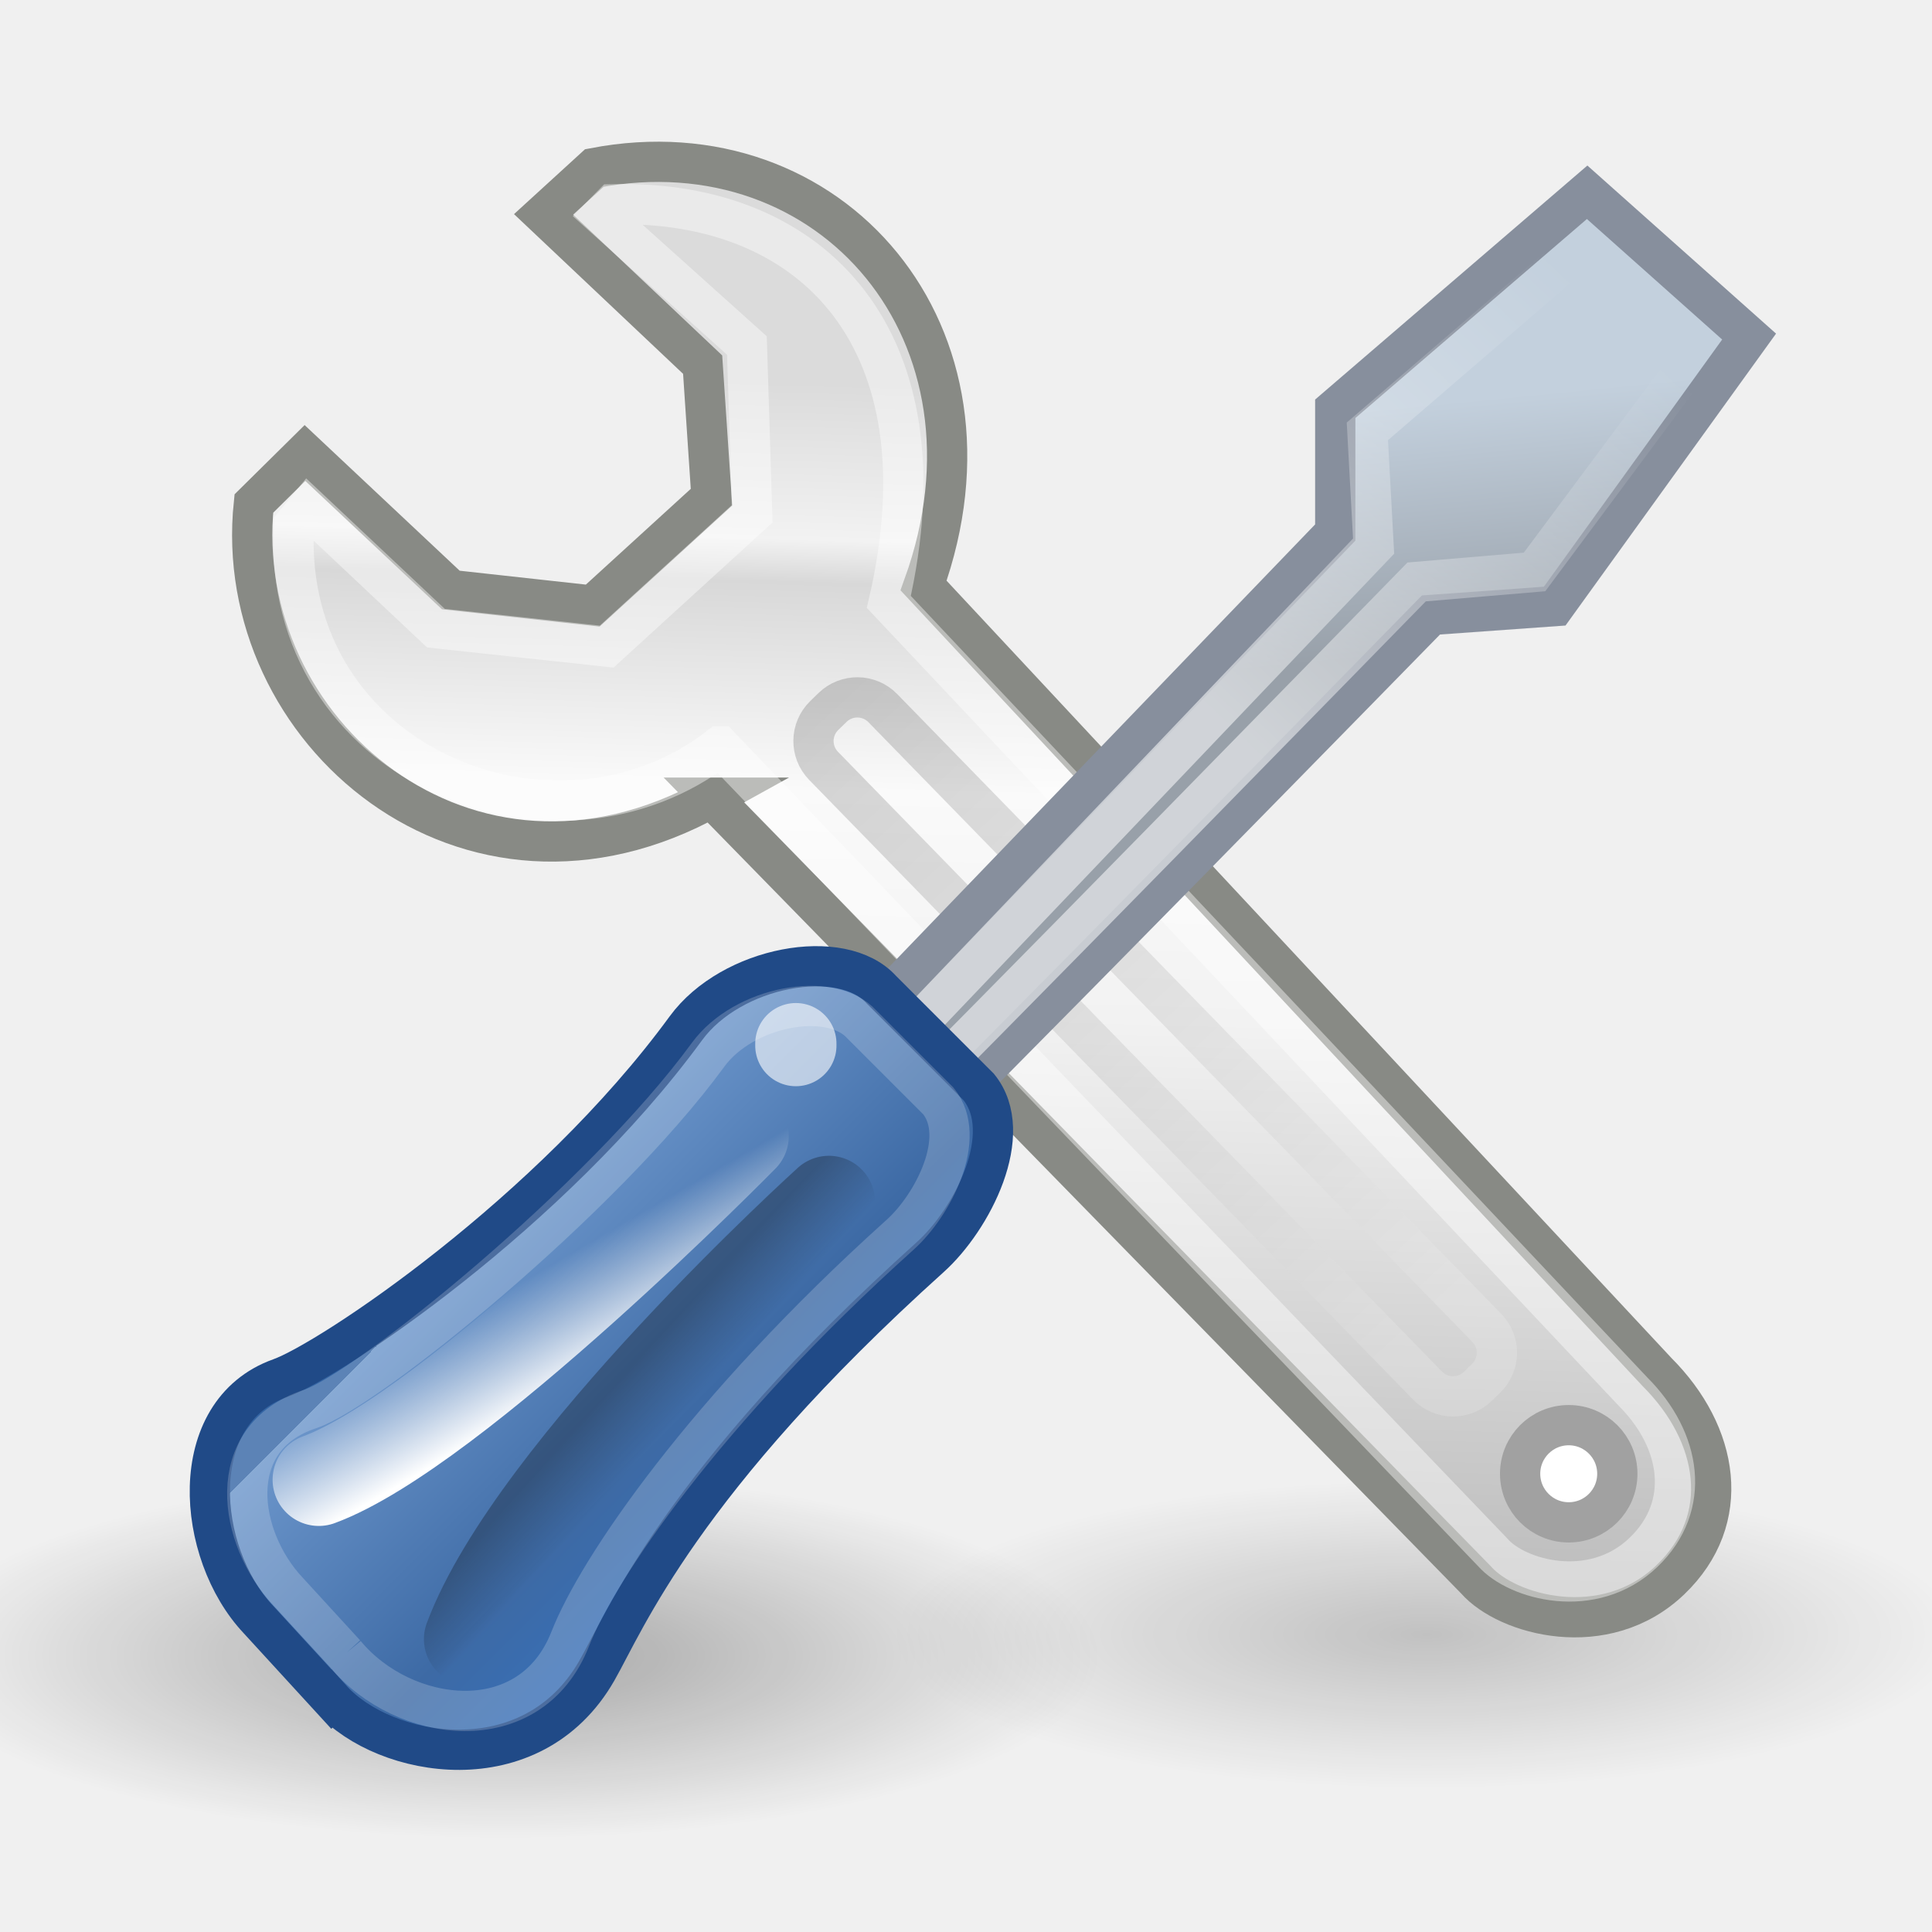
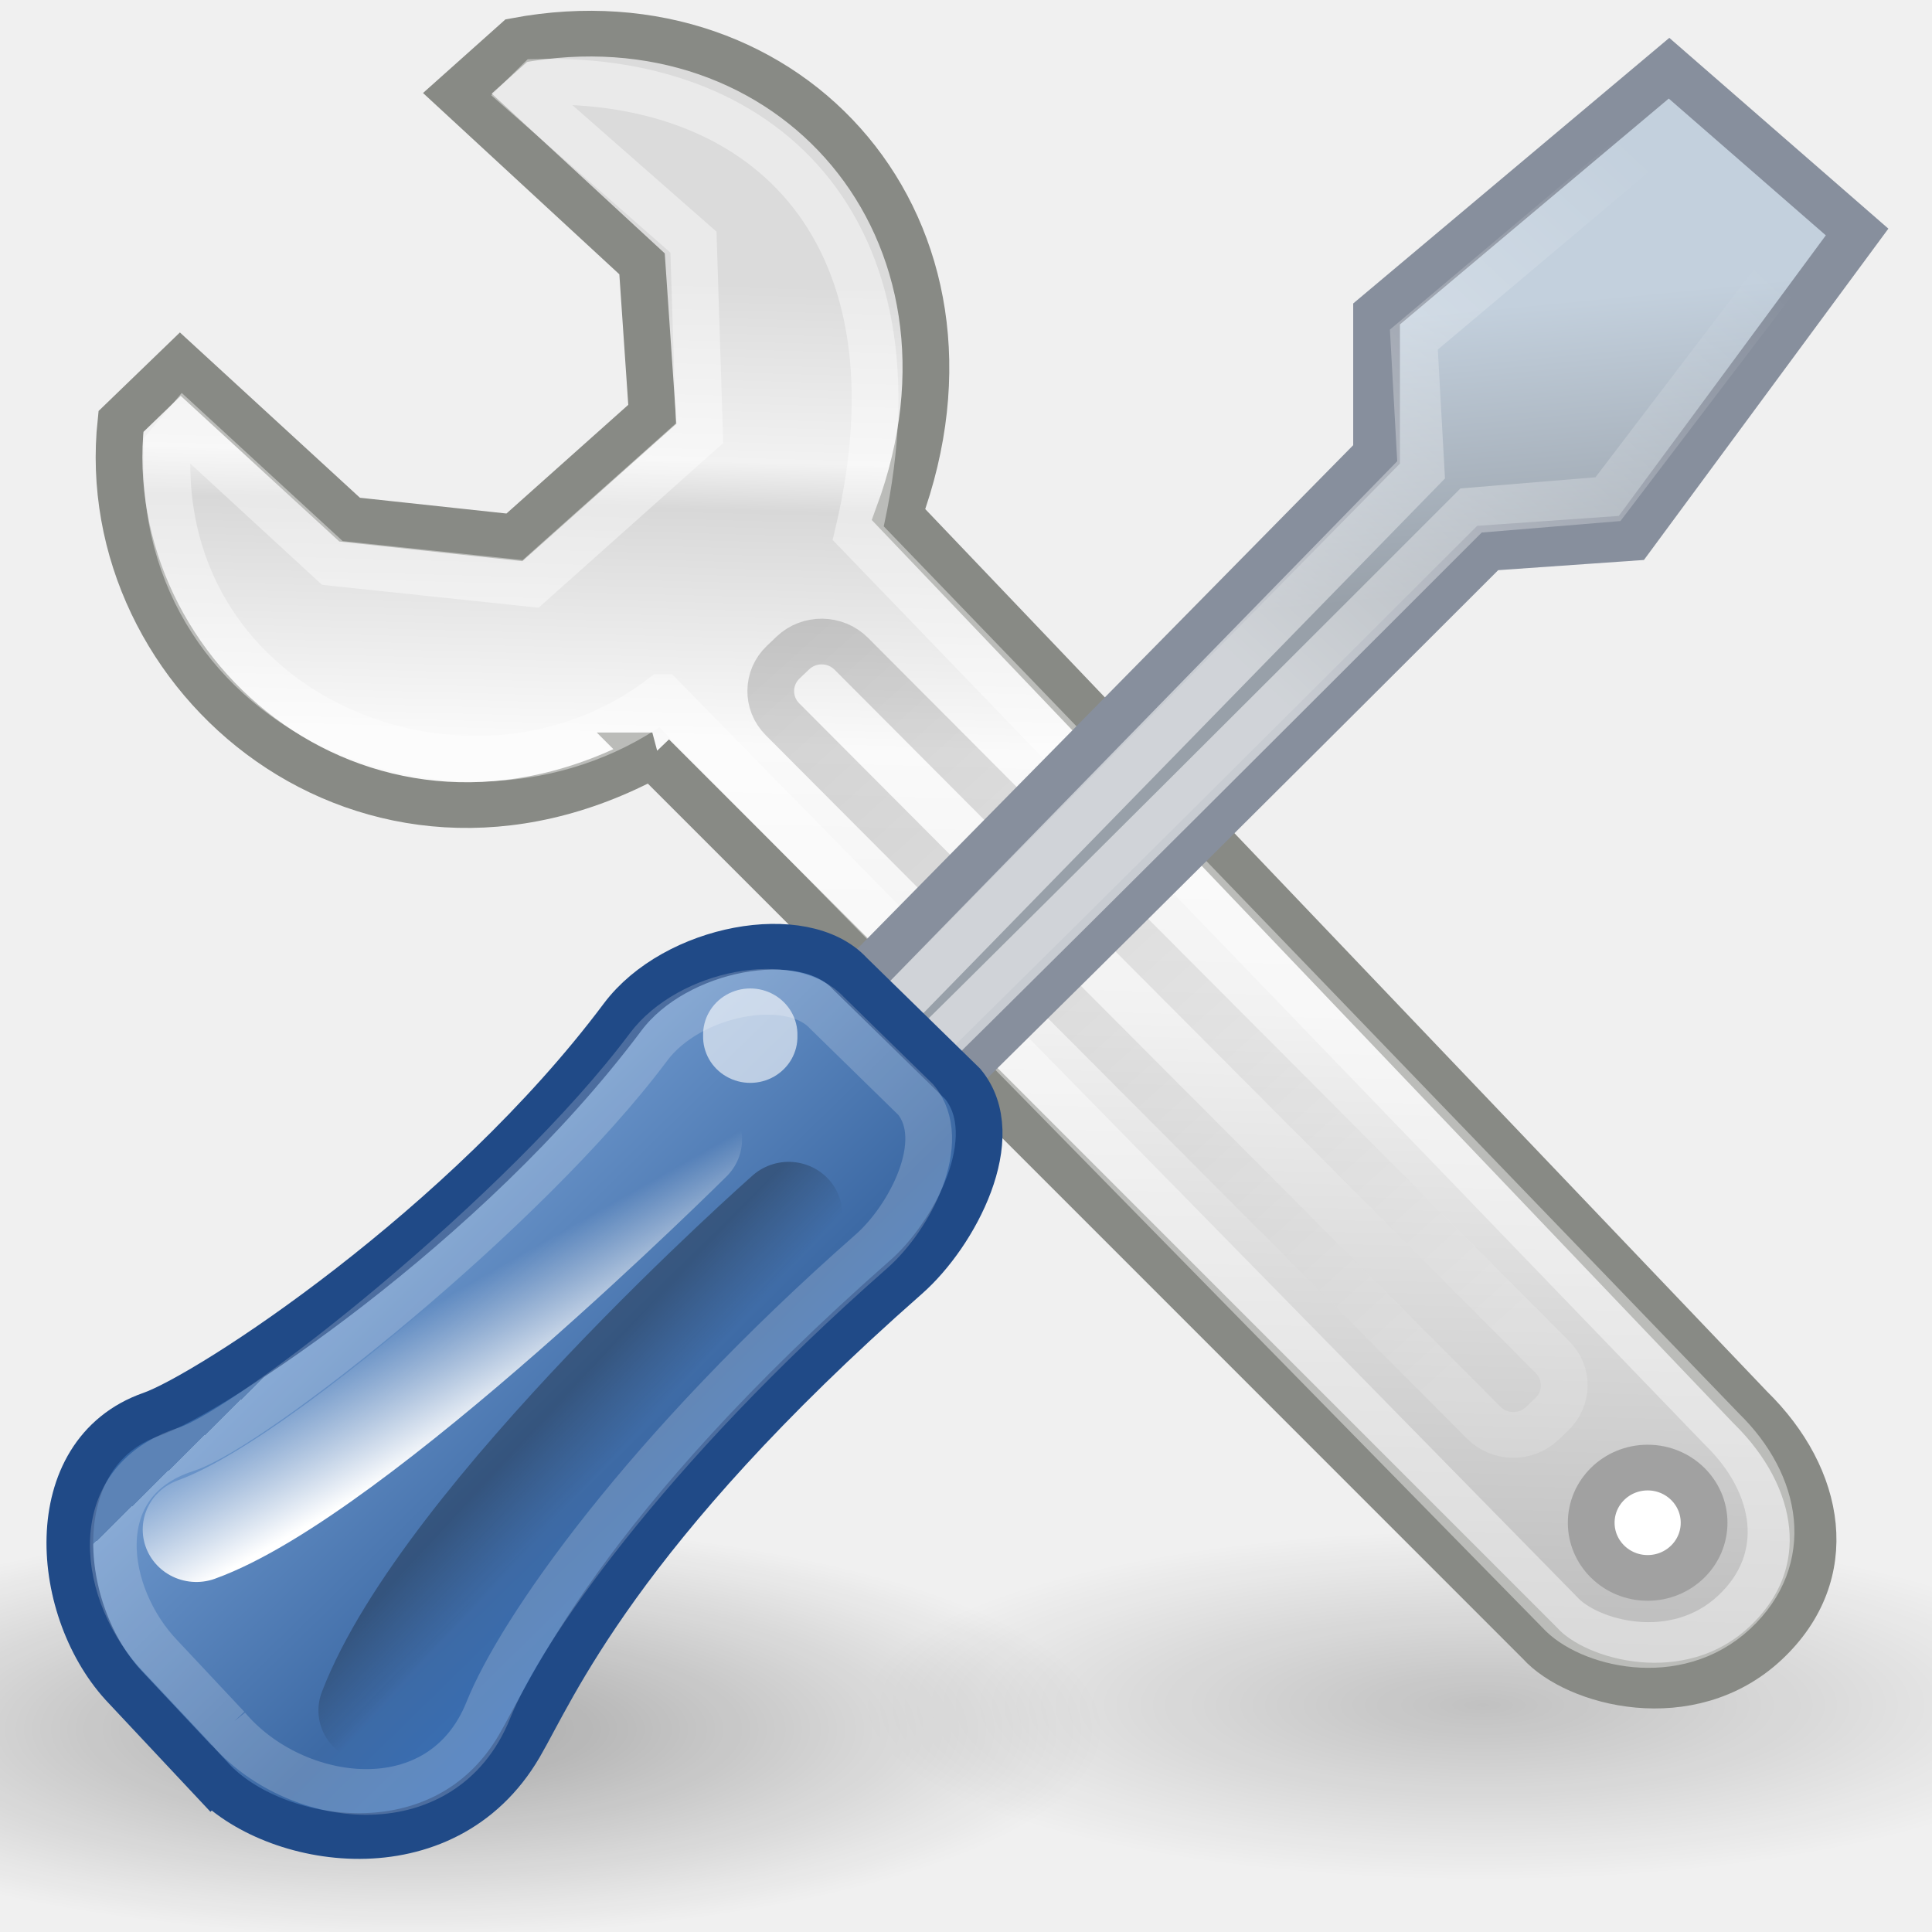
- <svg xmlns="http://www.w3.org/2000/svg" height="48" width="48" version="1.1" viewBox="0 0 48 48">
-   <defs>
-     <radialGradient id="a" gradientUnits="userSpaceOnUse" cy="39.125" cx="24.812" gradientTransform="matrix(1 0 0 .37456 0 24.47)" r="17.688">
-       <stop offset="0" />
-       <stop stop-opacity="0" offset="1" />
+ <svg xmlns="http://www.w3.org/2000/svg" xmlns:xlink="http://www.w3.org/1999/xlink" height="26" width="26" version="1.1" viewBox="0 0 26 26" id="svg2">
+   <defs id="defs4">
+     <radialGradient id="a" gradientUnits="userSpaceOnUse" cy="39.125" cx="24.812" gradientTransform="matrix(1,0,0,0.37456,0,24.47)" r="17.688">
+       <stop offset="0" id="stop7" />
+       <stop stop-opacity="0" offset="1" id="stop9" />
    </radialGradient>
-     <linearGradient id="i" y2="6.776" gradientUnits="userSpaceOnUse" x2="20.631" gradientTransform="matrix(.87827 0 0 .87827 56.157 5.6701)" y1="42.254" x1="19.648">
-       <stop stop-color="#b6b6b6" offset="0" />
-       <stop stop-color="#f2f2f2" offset=".5" />
-       <stop stop-color="#fafafa" offset=".676" />
-       <stop stop-color="#d8d8d8" offset=".841" />
-       <stop stop-color="#f2f2f2" offset=".875" />
-       <stop stop-color="#dbdbdb" offset="1" />
+     <linearGradient id="i" y2="6.776" gradientUnits="userSpaceOnUse" x2="20.631" gradientTransform="matrix(0.87827,0,0,0.87827,56.157,5.6701)" y1="42.254" x1="19.648">
+       <stop stop-color="#b6b6b6" offset="0" id="stop12" />
+       <stop stop-color="#f2f2f2" offset=".5" id="stop14" />
+       <stop stop-color="#fafafa" offset=".676" id="stop16" />
+       <stop stop-color="#d8d8d8" offset=".841" id="stop18" />
+       <stop stop-color="#f2f2f2" offset=".875" id="stop20" />
+       <stop stop-color="#dbdbdb" offset="1" id="stop22" />
    </linearGradient>
-     <linearGradient id="j" y2="-4.3" gradientUnits="userSpaceOnUse" x2="25.291" gradientTransform="matrix(.87827 0 0 .87827 43.255 -36.26)" y1="-3.632" x1="50.153">
-       <stop stop-color="#fff" offset="0" />
-       <stop offset="1" />
+     <linearGradient id="j" y2="-4.3" gradientUnits="userSpaceOnUse" x2="25.291" gradientTransform="matrix(0.87827,0,0,0.87827,43.255,-36.26)" y1="-3.632" x1="50.153">
+       <stop stop-color="#fff" offset="0" id="stop25" />
+       <stop offset="1" id="stop27" />
    </linearGradient>
-     <linearGradient id="k" y2="6.629" gradientUnits="userSpaceOnUse" x2="37.535" gradientTransform="matrix(.87827 0 0 .87827 56.467 6.2911)" y1="13.603" x1="38.228">
-       <stop stop-color="#98a0a9" offset="0" />
-       <stop stop-color="#c3d0dd" offset="1" />
+     <linearGradient id="k" y2="6.629" gradientUnits="userSpaceOnUse" x2="37.535" gradientTransform="matrix(0.87827,0,0,0.87827,56.467,6.2911)" y1="13.603" x1="38.228">
+       <stop stop-color="#98a0a9" offset="0" id="stop30" />
+       <stop stop-color="#c3d0dd" offset="1" id="stop32" />
    </linearGradient>
-     <linearGradient id="l" y2="9.657" gradientUnits="userSpaceOnUse" x2="40.859" gradientTransform="translate(53.62 .70241)" y1="19.822" x1="31.177">
-       <stop stop-color="#fff" offset="0" />
-       <stop stop-color="#fff" stop-opacity="0" offset="1" />
+     <linearGradient id="l" y2="9.657" gradientUnits="userSpaceOnUse" x2="40.859" gradientTransform="translate(53.62,0.70241)" y1="19.822" x1="31.177">
+       <stop stop-color="#fff" offset="0" id="stop35" />
+       <stop stop-color="#fff" stop-opacity="0" offset="1" id="stop37" />
    </linearGradient>
-     <linearGradient id="m" y2="39.443" gradientUnits="userSpaceOnUse" x2="16.915" gradientTransform="matrix(.87827 0 0 .87827 56.157 5.6701)" y1="32.284" x1="9.75">
-       <stop stop-color="#3465a4" offset="0" />
-       <stop stop-color="#9fbce1" offset="0" />
-       <stop stop-color="#6b95ca" offset="0" />
-       <stop stop-color="#3d6aa5" offset=".75" />
-       <stop stop-color="#386eb4" offset="1" />
+     <linearGradient id="m" y2="39.443" gradientUnits="userSpaceOnUse" x2="16.915" gradientTransform="matrix(0.87827,0,0,0.87827,56.157,5.6701)" y1="32.284" x1="9.75">
+       <stop stop-color="#3465a4" offset="0" id="stop40" />
+       <stop stop-color="#9fbce1" offset="0" id="stop42" />
+       <stop stop-color="#6b95ca" offset="0" id="stop44" />
+       <stop stop-color="#3d6aa5" offset=".75" id="stop46" />
+       <stop stop-color="#386eb4" offset="1" id="stop48" />
    </linearGradient>
-     <linearGradient id="n" y2="33.195" gradientUnits="userSpaceOnUse" x2="10.651" gradientTransform="matrix(1.0073 -.026365 .026365 1.0073 55.213 .7816)" y1="35.688" x1="12.005">
-       <stop stop-color="#fff" offset="0" />
-       <stop stop-color="#fff" stop-opacity="0" offset="1" />
+     <linearGradient id="n" y2="33.195" gradientUnits="userSpaceOnUse" x2="10.651" gradientTransform="matrix(1.0073,-0.026365,0.026365,1.0073,55.213,0.7816)" y1="35.688" x1="12.005">
+       <stop stop-color="#fff" offset="0" id="stop51" />
+       <stop stop-color="#fff" stop-opacity="0" offset="1" id="stop53" />
    </linearGradient>
-     <linearGradient id="o" y2="38.268" gradientUnits="userSpaceOnUse" x2="15.416" gradientTransform="matrix(.8781 -.017324 .017324 .8781 55.783 4.7703)" y1="36.943" x1="14.018">
-       <stop offset="0" />
-       <stop stop-opacity="0" offset="1" />
+     <linearGradient id="o" y2="38.268" gradientUnits="userSpaceOnUse" x2="15.416" gradientTransform="matrix(0.8781,-0.017324,0.017324,0.8781,55.783,4.7703)" y1="36.943" x1="14.018">
+       <stop offset="0" id="stop56" />
+       <stop stop-opacity="0" offset="1" id="stop58" />
    </linearGradient>
+     <radialGradient xlink:href="#a" id="radialGradient3544" gradientUnits="userSpaceOnUse" gradientTransform="matrix(1,0,0,0.37456,0,24.47)" cx="24.812" cy="39.125" r="17.688" />
+     <radialGradient xlink:href="#a" id="radialGradient3546" gradientUnits="userSpaceOnUse" gradientTransform="matrix(1,0,0,0.37456,0,24.47)" cx="24.812" cy="39.125" r="17.688" />
  </defs>
-   <g transform="translate(-53.85,-2.1)">
-     <path opacity=".199" style="color:#000000" d="m42.5 39.125a17.688 6.625 0 1 1 -35.375 0 17.688 6.625 0 1 1 35.375 0z" transform="matrix(.75112 0 0 .5787 70.66 20.066)" fill="url(#a)" />
-     <path opacity=".312" style="color:#000000" d="m42.5 39.125a17.688 6.625 0 1 1 -35.375 0 17.688 6.625 0 1 1 35.375 0z" transform="matrix(.83607 0 0 .68544 45.66 16.42)" fill="url(#a)" />
-     <path style="color:#000000" fill="url(#i)" d="m71.526 21.918 18.993 19.432c0.768 0.878 3.204 1.557 4.83 0 1.571-1.504 1.208-3.623-0.329-5.16l-18.224-19.542c2.25-6.25-2.304-11.5-8.179-10.375l-1.262 1.153 3.952 3.733 0.22 3.293-2.951 2.694-3.526-0.388-3.623-3.403-1.27 1.255c-0.591 5.641 5.308 10.683 11.37 7.308z" stroke="#888a85" />
-     <path opacity=".426" style="color:#000000" d="m71.737 20.643 19.203 20.028c0.595 0.68 2.48 1.205 3.739 0 1.216-1.164 0.935-2.805-0.255-3.994l-18.491-19.622c1.5-6.5-1.859-10.005-6.859-9.88l-0.27 0.273 3.603 3.236 0.13 4.182-3.614 3.299-4.242-0.458-3.177-2.991-0.353 0.43c-0.312 5.969 6.492 8.685 10.585 5.497z" stroke="#fff" fill="none" />
-     <rect opacity=".17" style="color:#000000" transform="rotate(45.738)" rx=".884" ry=".884" height="2.055" width="23.268" stroke="url(#j)" y="-40.528" x="66.112" fill="none" />
-     <path style="color:#000000" fill="url(#k)" d="m76.118 30.828c0.834-0.715 13.284-13.449 13.284-13.449l3.074-0.22 4.83-6.697-4.024-3.585-6.258 5.379v3.074l-12.735 13.229c-0.604 0.604 1.06 2.926 1.829 2.268z" stroke="#878f9d" />
-     <path opacity=".54" style="color:#000000" d="m76.022 29.788c0.646-0.555 13.024-13.23 13.024-13.23l2.929-0.248 4.214-5.662-2.89-2.549-5.477 4.718 0.155 2.851-12.676 13.292c-0.469 0.469 0.124 1.339 0.72 0.828z" stroke="url(#l)" fill="none" />
-     <path style="color:#000000" fill="url(#m)" d="m62.085 44.314c1.317 1.465 4.974 2.128 6.595-0.71 0.707-1.237 2.094-4.703 8.281-10.271 1.039-0.934 2.14-3.071 1.207-4.224l-2.415-2.415c-0.988-1.098-3.734-0.586-4.861 0.951-3.359 4.596-8.846 8.255-10.084 8.697-2.368 0.846-2.101 4.336-0.535 5.997l1.811 1.976z" stroke="#204a87" />
-     <path style="color:#000000" d="m43.25 37.5a1.375 1.375 0 1 1 -2.75 0 1.375 1.375 0 1 1 2.75 0z" transform="matrix(.87827 0 0 .87827 56.047 5.7799)" stroke="#a1a1a1" stroke-width="1.139" fill="#fff" />
-     <path opacity=".602" style="color:#000000" d="m20.771 28.201a1.768 1.768 0 1 1 -3.535 0 1.768 1.768 0 1 1 3.535 0z" transform="matrix(.57088 0 0 .57088 62.774 11.954)" fill="#fff" />
-     <path stroke-linejoin="round" style="color:#000000" d="m72.299 30.327s-7.17 7.3-10.529 8.537" stroke="url(#n)" stroke-linecap="round" stroke-width="2.295" fill="none" />
-     <path opacity=".199" style="color:#000000" d="m62.426 43.189c1.441 1.746 4.599 2.161 5.591-0.371 0.681-1.74 3.334-5.666 8.198-10.043 0.817-0.734 1.682-2.414 0.949-3.321l-1.899-1.899c-0.777-0.863-2.936-0.46-3.821 0.748-2.64 3.613-8.483 8.34-9.896 8.806-2.187 0.722-1.777 3.221-0.545 4.527l1.424 1.554z" stroke="#fff" fill="none" />
-     <path opacity=".278" stroke-linejoin="round" style="color:#000000" d="m74.444 31.963s-7.323 6.617-8.914 10.86" stroke="url(#o)" stroke-linecap="round" stroke-width="2.295" fill="none" />
+   <g transform="matrix(0.6289298,0,0,0.6148149,-36.20672,-3.310135)" id="g60">
+     <path style="color:#000000;opacity:0.199;fill:url(#radialGradient3544)" d="m 42.5,39.125 a 17.688,6.625 0 1 1 -35.375,0 17.688,6.625 0 1 1 35.375,0 z" transform="matrix(0.75112,0,0,0.5787,70.66,20.066)" id="path62" />
+     <path style="color:#000000;opacity:0.312;fill:url(#radialGradient3546)" d="m 42.5,39.125 a 17.688,6.625 0 1 1 -35.375,0 17.688,6.625 0 1 1 35.375,0 z" transform="matrix(0.83607,0,0,0.68544,45.66,16.42)" id="path64" />
+     <path style="color:#000000;fill:url(#i);stroke:#888a85" d="M 71.526,21.918 90.519,41.35 c 0.768,0.878 3.204,1.557 4.83,0 1.571,-1.504 1.208,-3.623 -0.329,-5.16 l -18.224,-19.542 c 2.25,-6.25 -2.304,-11.5 -8.179,-10.375 l -1.262,1.153 3.952,3.733 0.22,3.293 -2.951,2.694 -3.526,-0.388 -3.623,-3.403 -1.27,1.255 c -0.591,5.641 5.308,10.683 11.37,7.308 z" id="path66" />
+     <path style="color:#000000;opacity:0.426;fill:none;stroke:#ffffff" d="M 71.737,20.643 90.94,40.671 c 0.595,0.68 2.48,1.205 3.739,0 1.216,-1.164 0.935,-2.805 -0.255,-3.994 l -18.491,-19.622 c 1.5,-6.5 -1.859,-10.005 -6.859,-9.88 l -0.27,0.273 3.603,3.236 0.13,4.182 -3.614,3.299 -4.242,-0.458 -3.177,-2.991 -0.353,0.43 c -0.312,5.969 6.492,8.685 10.585,5.497 z" id="path68" />
+     <rect style="color:#000000;opacity:0.17;fill:none;stroke:url(#j)" transform="matrix(0.6979405,0.7161558,-0.7161558,0.6979405,0,0)" rx="0.884" ry="0.884" height="2.055" width="23.268" y="-40.528" x="66.112" id="rect70" />
+     <path style="color:#000000;fill:url(#k);stroke:#878f9d" d="M 76.118,30.828 C 76.952,30.113 89.402,17.379 89.402,17.379 l 3.074,-0.22 4.83,-6.697 -4.024,-3.585 -6.258,5.379 0,3.074 -12.735,13.229 c -0.604,0.604 1.06,2.926 1.829,2.268 z" id="path72" />
+     <path style="color:#000000;opacity:0.54;fill:none;stroke:url(#l)" d="m 76.022,29.788 c 0.646,-0.555 13.024,-13.23 13.024,-13.23 l 2.929,-0.248 4.214,-5.662 -2.89,-2.549 -5.477,4.718 0.155,2.851 -12.676,13.292 c -0.469,0.469 0.124,1.339 0.72,0.828 z" id="path74" />
+     <path style="color:#000000;fill:url(#m);stroke:#204a87" d="m 62.085,44.314 c 1.317,1.465 4.974,2.128 6.595,-0.71 0.707,-1.237 2.094,-4.703 8.281,-10.271 1.039,-0.934 2.14,-3.071 1.207,-4.224 l -2.415,-2.415 c -0.988,-1.098 -3.734,-0.586 -4.861,0.951 -3.359,4.596 -8.846,8.255 -10.084,8.697 -2.368,0.846 -2.101,4.336 -0.535,5.997 l 1.811,1.976 z" id="path76" />
+     <path style="color:#000000;fill:#ffffff;stroke:#a1a1a1;stroke-width:1.139" d="m 43.25,37.5 a 1.375,1.375 0 1 1 -2.75,0 1.375,1.375 0 1 1 2.75,0 z" transform="matrix(0.87827,0,0,0.87827,56.047,5.7799)" id="path78" />
+     <path style="color:#000000;opacity:0.602;fill:#ffffff" d="m 20.771,28.201 a 1.768,1.768 0 1 1 -3.535,0 1.768,1.768 0 1 1 3.535,0 z" transform="matrix(0.57088,0,0,0.57088,62.774,11.954)" id="path80" />
+     <path style="color:#000000;fill:none;stroke:url(#n);stroke-width:2.295;stroke-linecap:round;stroke-linejoin:round" d="m 72.299,30.327 c 0,0 -7.17,7.3 -10.529,8.537" id="path82" />
+     <path style="color:#000000;opacity:0.199;fill:none;stroke:#ffffff" d="m 62.426,43.189 c 1.441,1.746 4.599,2.161 5.591,-0.371 0.681,-1.74 3.334,-5.666 8.198,-10.043 0.817,-0.734 1.682,-2.414 0.949,-3.321 l -1.899,-1.899 c -0.777,-0.863 -2.936,-0.46 -3.821,0.748 -2.64,3.613 -8.483,8.34 -9.896,8.806 -2.187,0.722 -1.777,3.221 -0.545,4.527 l 1.424,1.554 z" id="path84" />
+     <path style="color:#000000;opacity:0.278;fill:none;stroke:url(#o);stroke-width:2.295;stroke-linecap:round;stroke-linejoin:round" d="m 74.444,31.963 c 0,0 -7.323,6.617 -8.914,10.86" id="path86" />
  </g>
</svg>
